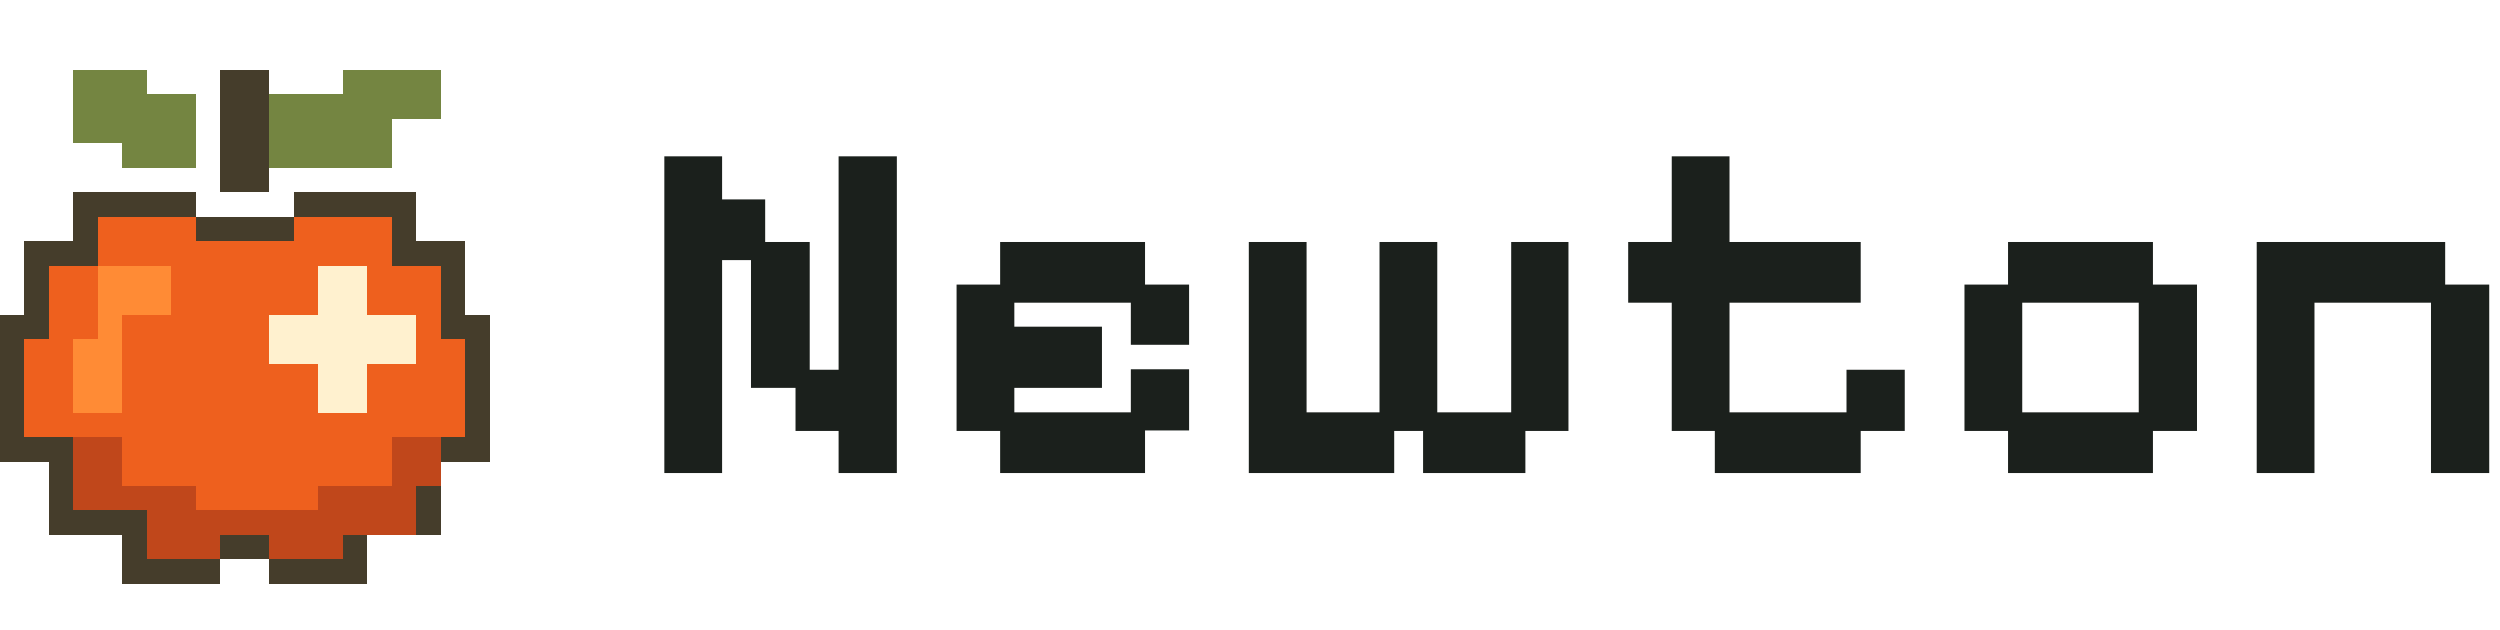
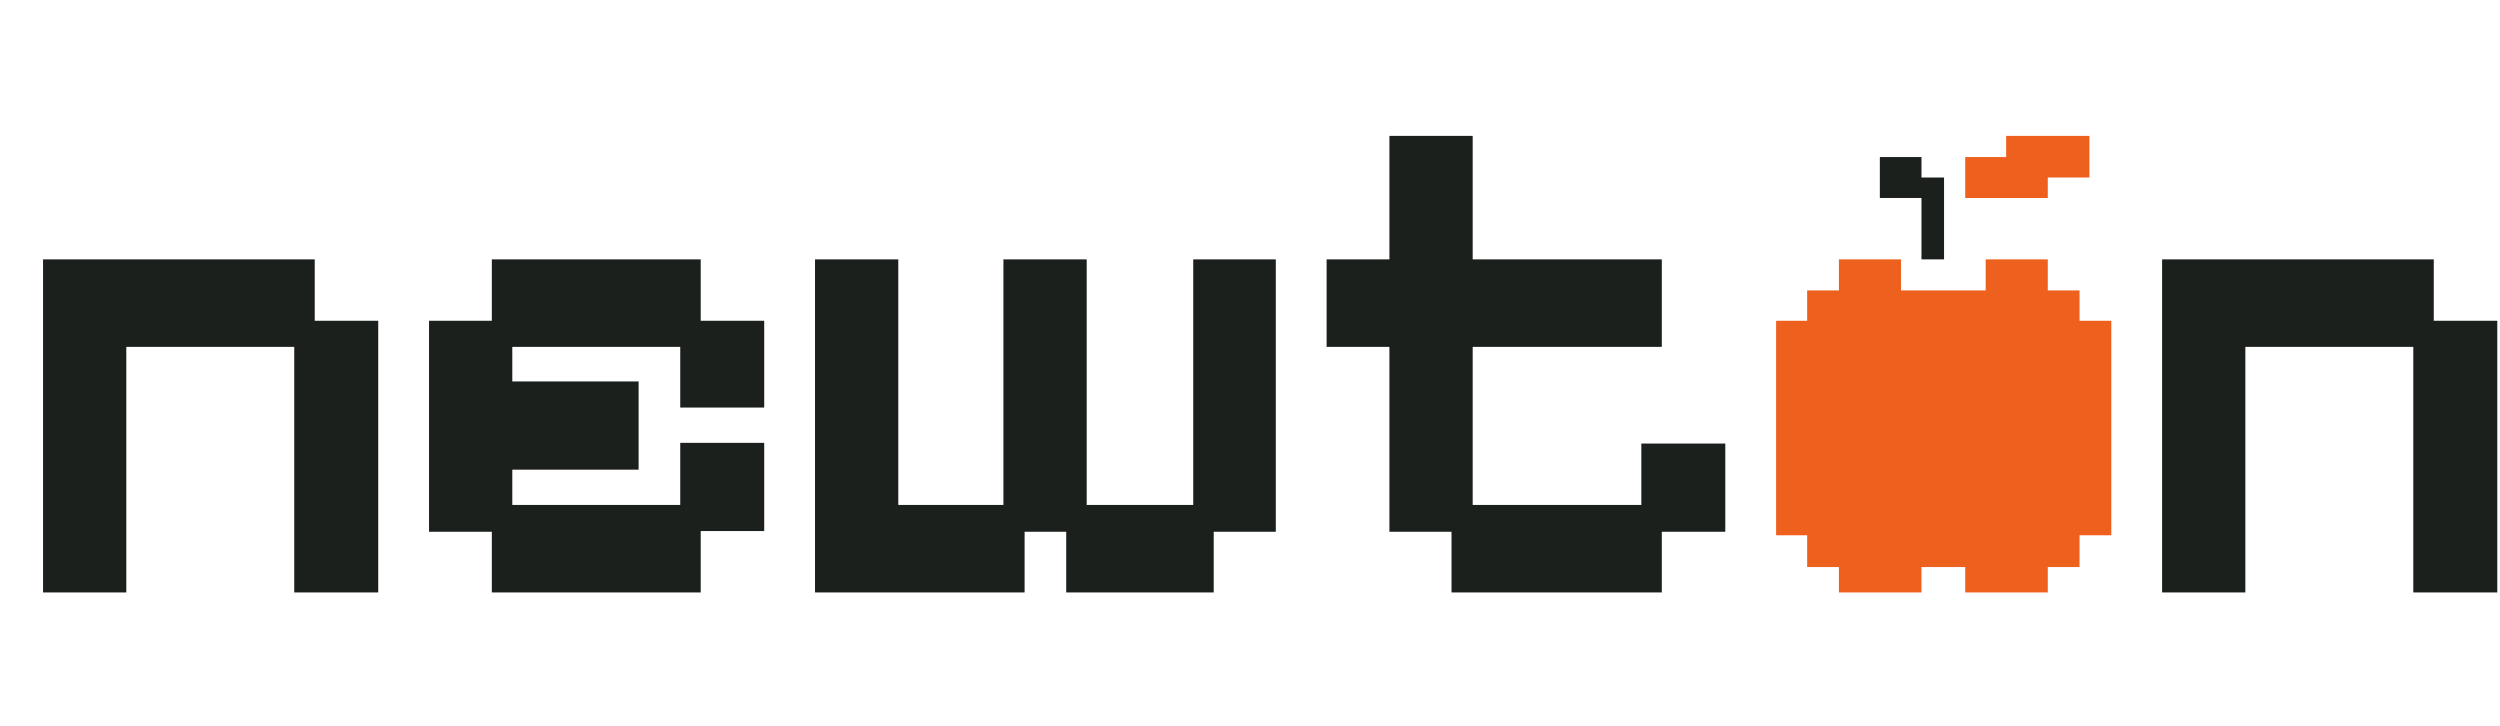
- <svg xmlns="http://www.w3.org/2000/svg" width="143" height="36" viewBox="0 0 143 36">
-   <g transform="translate(0 2.6) scale(1.4)" shape-rendering="crispEdges">
-     <path fill="#453d2b" d="M9 1h2v5H9zM3 6h5v1h4V6h5v2h2v3h1v6h-2v3h-3v2h-4v-1H9v1H5v-2H2v-3H0v-6h1V8h2z" />
-     <path fill="#748541" d="M11 2h3V1h4v2h-2v2h-5zM3 1h3v1h2v3H5V4H3z" />
-     <path fill="#ee601e" d="M4 7h4v1h4V7h4v2h2v3h1v4h-2v3h-3v2h-3v-1H9v1H6v-2H3v-3H1v-4h1V9h2z" />
-     <path fill="#ff8b35" d="M4 9h3v2H5v4H3v-3h1z" />
-     <path fill="#fff1cf" d="M13 9h2v2h2v2h-2v2h-2v-2h-2v-2h2z" />
-     <path fill="#c0471b" d="M3 16h2v2h3v1h5v-1h3v-2h2v2h-1v2h-3v1h-3v-1H9v1H6v-2H3z" />
-   </g>
-   <g fill="#1b201c" transform="translate(36.292 26.75) scale(0.028 -0.028)">
-     <path transform="translate(0 0)" d="M61 -11V636H179V548H267V461H358V200H417V636H536V-11H417V75H329V163H238V424H179V-11Z" />
-     <path transform="translate(597 0)" d="M150 -11V75H61V374H150V461H446V374H536V251H417V337H179V288H358V163H179V113H417V201H536V76H446V-11Z" />
-     <path transform="translate(1194 0)" d="M61 -11V461H179V113H328V461H446V113H597V461H714V75H626V-11H417V75H358V-11Z" />
-     <path transform="translate(1969 0)" d="M238 -11V75H150V337H61V461H150V636H268V461H536V337H268V113H507V200H626V75H536V-11Z" />
-     <path transform="translate(2656 0)" d="M150 -11V75H61V374H150V461H446V374H536V75H446V-11ZM179 113H417V337H179Z" />
-     <path transform="translate(3253 0)" d="M61 -11V461H446V374H536V-11H417V337H179V-11Z" />
+ <svg xmlns="http://www.w3.org/2000/svg" width="124" height="36" viewBox="0 0 124 36">
+   <g fill="#1b201c" transform="translate(0 29) scale(0.035 -0.035)">
+     <path transform="translate(0 0)" d="M61 -11V461H446V374H536V-11H417V337H179V-11Z" />
+     <path transform="translate(547 0)" d="M150 -11V75H61V374H150V461H446V374H536V251H417V337H179V288H358V163H179V113H417V201H536V76H446V-11Z" />
+     <path transform="translate(1094 0)" d="M61 -11V461H179V113H328V461H446V113H597V461H714V75H626V-11H417V75H358V-11Z" />
+     <path transform="translate(1819 0)" d="M238 -11V75H150V337H61V461H150V636H268V461H536V337H268V113H507V200H626V75H536V-11Z" />
+     <g transform="translate(2456 0)">
+       <path fill="#ee601e" d="M150 -11V25H105V70H61V374H105V417H150V461H238V417H358V461H446V417H491V374H536V70H491V25H446V-11H329V25H267V-11Z" />
+       <path d="M267 461V548H208V606H267V577H299V461Z" />
+       <path fill="#ee601e" d="M329 548V606H387V636H505V577H446V548Z" />
+     </g>
+     <path transform="translate(3003 0)" d="M61 -11V461H446V374H536V-11H417V337H179V-11Z" />
  </g>
</svg>
